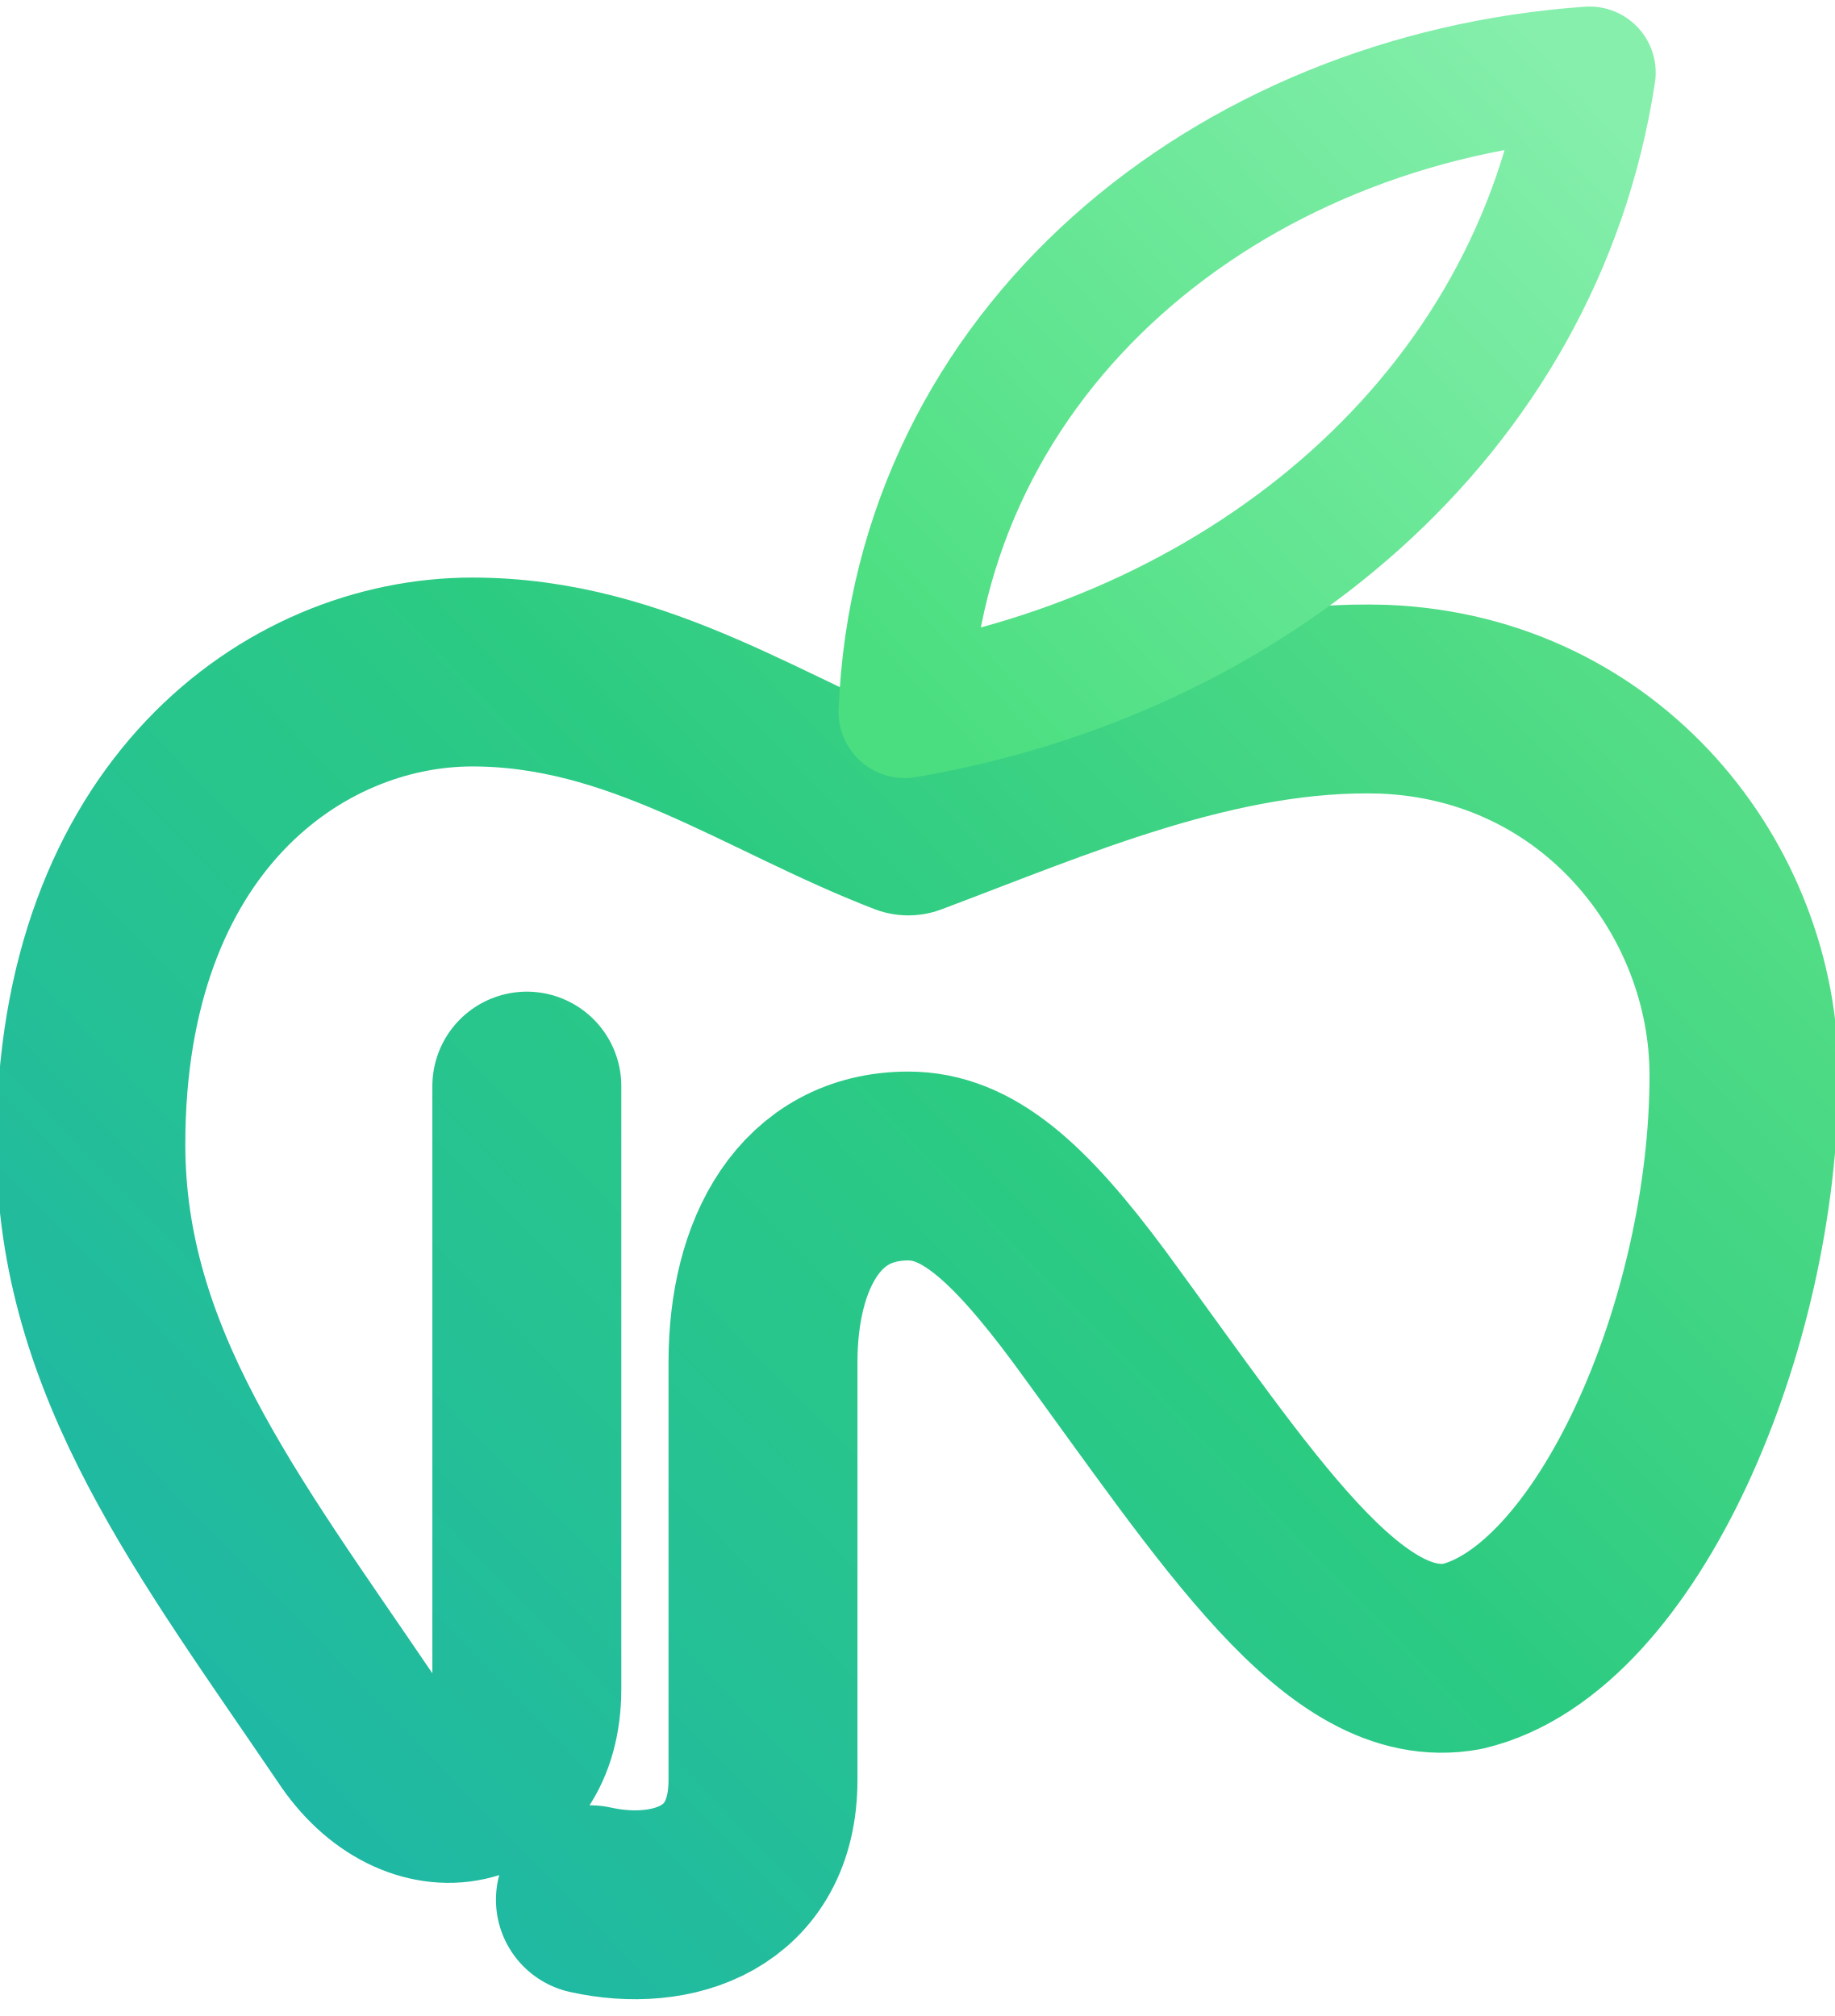
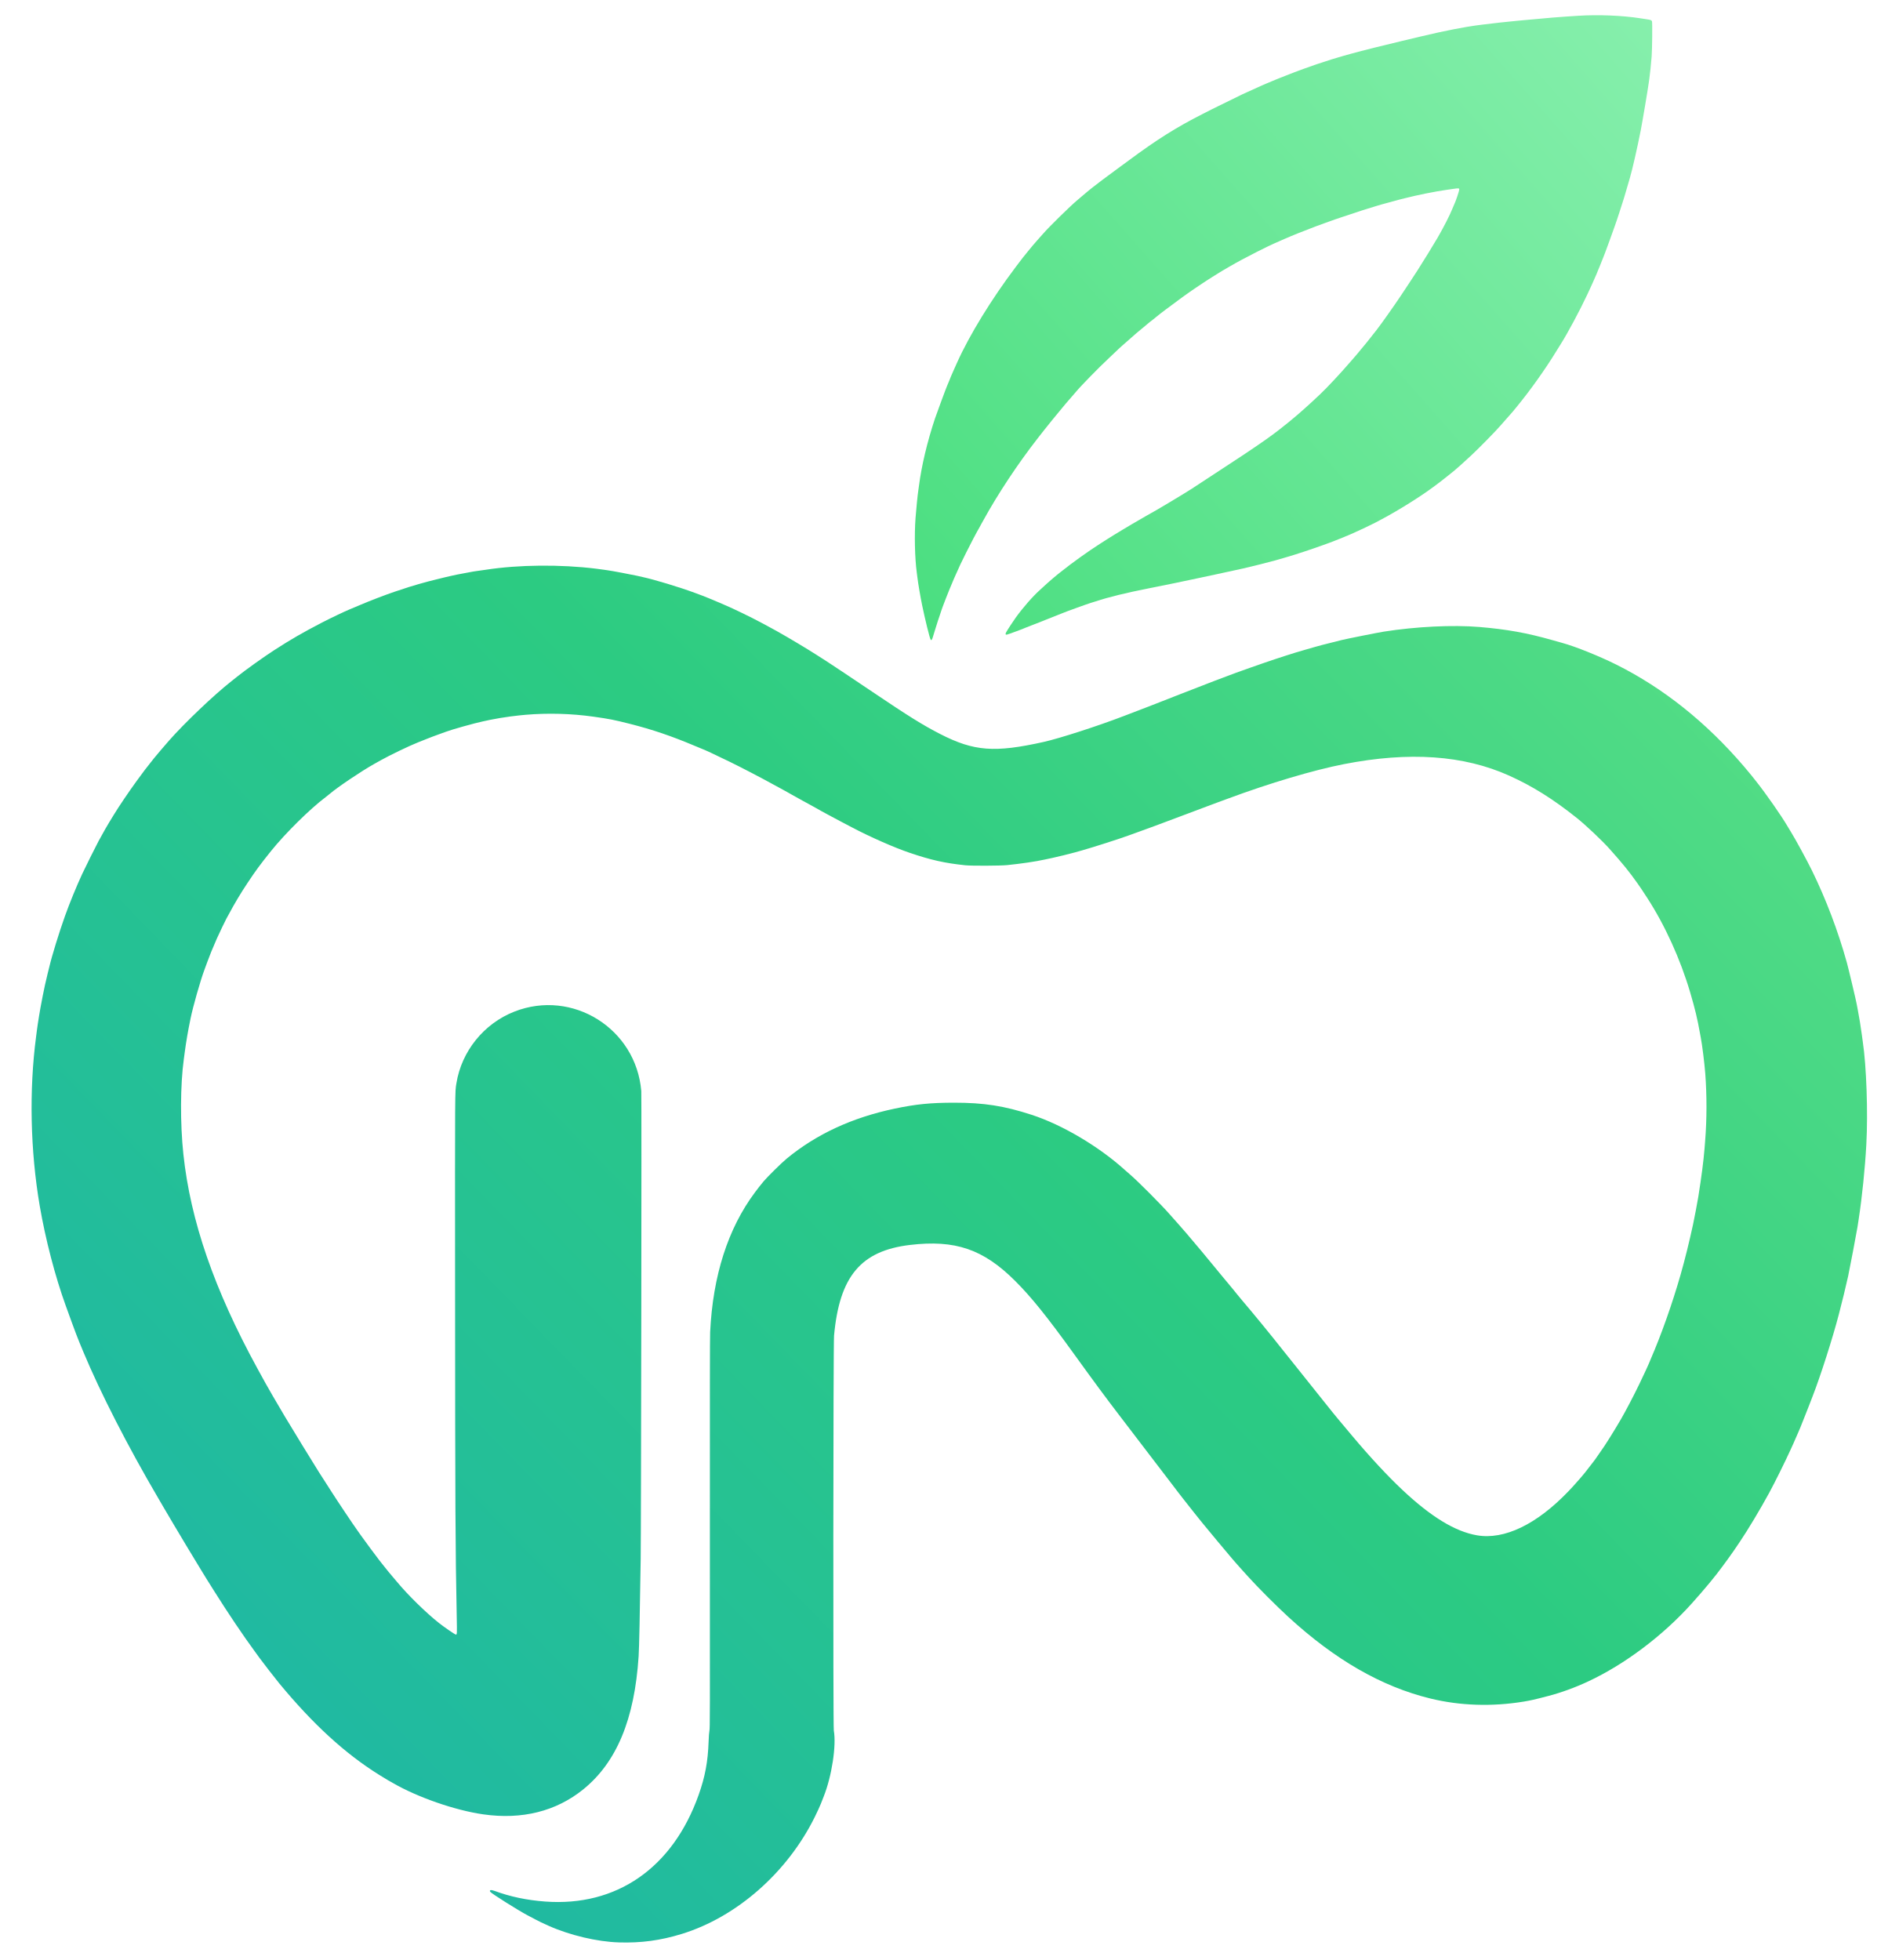
- <svg xmlns="http://www.w3.org/2000/svg" viewBox="100 70 1010 1110" role="img" aria-label="Nutriin">
+ <svg xmlns="http://www.w3.org/2000/svg" viewBox="99 100 1020 1053" role="img" aria-label="Nutriin">
  <defs>
-     <linearGradient id="ns" gradientUnits="userSpaceOnUse" x1="300" y1="1100" x2="1000" y2="420">
+     <linearGradient id="ns" gradientUnits="userSpaceOnUse" x1="300" y1="1120" x2="1020" y2="420">
      <stop offset="0" stop-color="#1FB8A4" />
      <stop offset=".55" stop-color="#2CCB82" />
      <stop offset="1" stop-color="#56DE86" />
    </linearGradient>
-     <linearGradient id="nl" gradientUnits="userSpaceOnUse" x1="600" y1="460" x2="975" y2="110">
+     <linearGradient id="nl" gradientUnits="userSpaceOnUse" x1="600" y1="450" x2="985" y2="110">
      <stop offset="0" stop-color="#4ADE80" />
      <stop offset="1" stop-color="#86EFAC" />
    </linearGradient>
  </defs>
-   <path d="M390,668 L390,1000 C390,1062 330,1074 296,1022 C220,910 150,820 150,700 C150,520 262,440 360,440 C452,440 522,492 600,522 C680,492 770,452 862,455 C982,460 1060,560 1060,662 C1060,800 990,962 905,982 C840,994 782,902 700,790 C660,736 632,712 600,712 C546,712 520,760 520,820 L520,1050 C520,1110 470,1126 425,1116" fill="none" stroke="url(#ns)" stroke-width="104" stroke-linecap="round" stroke-linejoin="round" />
-   <path d="M598,462 C606,262 776,124 975,110 C946,300 786,430 598,462 Z" fill="none" stroke="url(#nl)" stroke-width="72.8" stroke-linejoin="round" />
+   <path d="M431.42,1143.55 C419.78,1143.19 405.03,1139.69 393.67,1134.60 C389.87,1132.89 388.84,1132.40 386.75,1131.28 C385.56,1130.64 383.57,1129.59 382.33,1128.95 C377.71,1126.55 362.96,1117.26 362.38,1116.38 C361.71,1115.37 362.72,1115.15 364.69,1115.88 C373.11,1118.99 381.96,1120.86 391.83,1121.59 C430.26,1124.46 460.44,1103.48 474.33,1064.25 C477.78,1054.52 479.29,1046.43 479.66,1035.75 C479.77,1032.71 479.91,1030.76 480.11,1029.75 C480.39,1028.32 480.40,1023.13 480.35,923.92 C480.32,848.05 480.35,818.51 480.49,815.67 C481.95,785.33 490.07,760.00 504.55,740.61 C506.51,737.99 506.95,737.42 509.22,734.67 C511.07,732.42 518.85,724.75 521.50,722.56 C537.50,709.34 556.75,700.41 579.67,695.60 C591.04,693.21 598.85,692.43 611.42,692.42 C627.57,692.41 638.36,694.09 653.25,698.94 C669.74,704.31 689.45,716.01 703.48,728.74 C703.99,729.21 705.20,730.26 706.17,731.09 C710.20,734.54 722.77,747.15 727.18,752.18 C727.95,753.05 730.10,755.47 731.96,757.56 C733.82,759.64 735.80,761.92 736.38,762.62 C736.95,763.33 737.94,764.51 738.59,765.24 C741.28,768.33 745.92,773.91 756.34,786.58 C757.17,787.59 758.39,789.05 759.05,789.83 C759.71,790.60 760.70,791.80 761.25,792.49 C761.80,793.18 762.81,794.43 763.50,795.26 C764.19,796.08 765.39,797.54 766.17,798.49 C766.95,799.45 768.16,800.88 768.86,801.68 C769.56,802.49 770.57,803.69 771.11,804.36 C771.64,805.03 772.87,806.52 773.83,807.65 C774.79,808.79 776.11,810.38 776.75,811.18 C777.39,811.99 779.00,813.97 780.33,815.59 C781.66,817.21 783.09,818.97 783.50,819.50 C783.91,820.03 784.88,821.24 785.64,822.19 C788.37,825.58 792.69,830.98 795.62,834.67 C797.26,836.73 799.50,839.53 800.59,840.90 C801.69,842.26 803.07,843.99 803.67,844.75 C804.26,845.51 805.32,846.83 806.01,847.69 C808.29,850.49 813.90,857.51 814.77,858.64 C815.60,859.71 818.36,863.02 825.43,871.44 C835.06,882.89 844.24,892.78 852.25,900.33 C867.73,914.91 880.71,922.83 892.44,924.84 C907.11,927.36 924.49,919.00 941.51,901.24 C943.71,898.95 944.60,897.96 948.34,893.68 C949.67,892.16 951.70,889.63 952.70,888.25 C953.03,887.79 953.88,886.70 954.58,885.83 C955.29,884.96 956.43,883.39 957.13,882.33 C957.82,881.28 958.70,880.00 959.08,879.50 C960.84,877.18 966.07,868.84 969.78,862.45 C972.35,858.02 976.76,849.58 979.64,843.59 C982.12,838.43 984.83,832.60 984.83,832.44 C984.83,832.39 985.22,831.46 985.68,830.38 C991.51,816.95 997.48,800.04 1001.91,784.47 C1004.19,776.44 1006.38,767.61 1008.49,757.92 C1009.18,754.75 1010.88,745.78 1011.34,742.92 C1013.10,731.79 1014.14,723.76 1014.67,717.17 C1014.76,715.93 1014.91,714.05 1015.00,713.00 C1015.94,701.27 1015.96,688.60 1015.07,676.75 C1014.65,671.20 1013.44,661.49 1012.68,657.57 C1012.60,657.12 1012.40,656.04 1012.24,655.17 C1010.85,647.34 1009.56,641.98 1006.99,633.25 C1001.71,615.32 993.47,597.18 983.91,582.42 C981.12,578.11 980.26,576.83 978.61,574.50 C974.10,568.14 970.83,564.10 963.72,556.14 C959.70,551.63 950.79,543.21 946.01,539.41 C933.29,529.26 922.25,522.35 909.75,516.72 C885.31,505.71 856.10,503.67 821.00,510.52 C804.63,513.72 781.14,520.70 758.58,529.08 C756.93,529.70 754.46,530.60 753.08,531.10 C751.71,531.60 750.32,532.11 750.00,532.25 C749.68,532.38 748.37,532.87 747.08,533.34 C744.60,534.25 741.91,535.26 736.67,537.25 C731.31,539.29 728.77,540.24 724.92,541.66 C722.90,542.41 720.27,543.39 719.08,543.84 C717.89,544.29 714.59,545.49 711.75,546.51 C708.91,547.53 705.90,548.61 705.06,548.93 C700.76,550.53 685.70,555.36 680.38,556.84 C679.02,557.22 677.28,557.71 676.50,557.93 C674.35,558.55 666.50,560.47 664.33,560.92 C663.28,561.13 661.37,561.54 660.08,561.82 C655.29,562.88 647.57,564.01 640.00,564.78 C636.24,565.16 620.85,565.22 617.50,564.86 C606.39,563.68 599.30,562.09 587.83,558.22 C579.48,555.40 566.43,549.66 556.67,544.50 C554.88,543.55 552.03,542.06 550.33,541.17 C548.64,540.29 546.01,538.88 544.50,538.06 C542.99,537.23 541.00,536.15 540.08,535.66 C539.17,535.18 538.02,534.52 537.53,534.21 C537.04,533.90 535.39,532.99 533.86,532.18 C532.33,531.37 530.67,530.46 530.17,530.17 C529.27,529.64 527.50,528.66 524.33,526.92 C523.46,526.45 522.38,525.83 521.92,525.55 C521.46,525.28 519.92,524.43 518.50,523.67 C517.08,522.91 515.28,521.93 514.50,521.50 C508.49,518.16 496.76,512.05 491.08,509.30 C481.50,504.66 478.25,503.15 476.17,502.34 C475.66,502.14 473.94,501.43 472.33,500.75 C459.73,495.43 449.39,491.92 437.25,488.85 C428.65,486.68 426.45,486.25 417.75,485.02 C405.92,483.35 393.32,483.00 381.33,484.02 C379.35,484.18 377.46,484.39 373.17,484.92 C370.49,485.24 364.64,486.22 362.25,486.74 C361.15,486.98 359.35,487.37 358.25,487.60 C353.83,488.53 341.59,491.97 338.68,493.09 C338.35,493.21 336.62,493.84 334.83,494.48 C333.05,495.11 330.23,496.17 328.58,496.84 C326.93,497.50 324.65,498.41 323.50,498.86 C318.87,500.69 308.26,505.79 303.42,508.52 C302.41,509.09 300.76,510.02 299.75,510.58 C292.99,514.38 280.23,522.98 276.25,526.41 C275.70,526.89 274.61,527.75 273.83,528.34 C265.55,534.56 252.21,547.73 244.58,557.23 C238.65,564.63 236.42,567.66 231.88,574.50 C228.19,580.06 225.02,585.37 221.97,591.08 C221.34,592.26 220.76,593.31 220.68,593.41 C220.44,593.72 216.38,602.20 215.49,604.25 C212.61,610.90 211.89,612.66 210.23,617.17 C209.64,618.77 208.98,620.57 208.76,621.17 C206.60,626.98 202.65,640.89 201.39,647.08 C200.44,651.77 200.12,653.43 199.59,656.50 C198.98,660.09 198.65,662.24 198.25,665.25 C198.10,666.35 197.88,668.04 197.75,669.00 C195.85,682.80 195.75,703.55 197.51,720.08 C201.31,755.84 214.10,792.85 237.30,835.25 C241.54,843.00 241.77,843.41 245.63,850.12 C247.36,853.14 248.01,854.23 252.02,861.00 C255.23,866.40 267.54,886.51 270.34,890.92 C271.04,892.02 272.46,894.23 273.50,895.83 C274.54,897.44 276.17,899.99 277.13,901.50 C280.08,906.15 289.04,919.54 291.08,922.33 C291.64,923.11 292.55,924.39 293.09,925.17 C294.26,926.88 301.79,937.04 302.84,938.34 C303.25,938.85 304.07,939.89 304.67,940.65 C306.25,942.69 308.89,945.91 310.07,947.25 C310.63,947.89 311.65,949.09 312.33,949.92 C318.07,956.85 327.76,966.36 334.75,971.90 C337.53,974.11 343.44,978.17 343.88,978.17 C344.53,978.17 344.54,978.04 344.35,968.38 C343.63,932.05 343.52,910.56 343.47,793.17 C343.41,681.75 343.38,687.00 344.18,682.02 C346.93,664.79 358.94,649.91 375.29,643.49 C406.53,631.22 440.67,652.58 443.50,686.17 C443.71,688.73 443.42,920.84 443.18,937.58 C442.76,966.37 442.36,985.47 442.07,989.83 C439.87,1023.66 430.27,1046.75 412.40,1061.27 C397.80,1073.13 379.37,1077.74 358.53,1074.74 C343.42,1072.57 323.35,1065.60 310.08,1057.92 C309.26,1057.45 308.06,1056.77 307.42,1056.42 C306.78,1056.06 304.53,1054.70 302.44,1053.38 C284.16,1041.92 267.08,1026.25 248.99,1004.35 C247.12,1002.09 239.80,992.66 238.50,990.83 C238.01,990.15 236.81,988.50 235.84,987.17 C229.65,978.74 221.28,966.30 214.24,955.08 C212.98,953.07 211.07,950.03 210.00,948.33 C208.93,946.64 207.92,944.99 207.75,944.67 C207.58,944.35 206.42,942.43 205.17,940.42 C203.91,938.40 201.21,933.94 199.16,930.50 C197.11,927.06 194.00,921.85 192.25,918.92 C190.49,915.98 188.06,911.86 186.84,909.75 C185.62,907.64 184.26,905.32 183.83,904.58 C167.75,877.19 152.84,848.06 143.79,826.33 C140.40,818.22 139.84,816.74 134.26,801.33 C128.62,785.77 123.38,765.62 120.34,747.83 C115.27,718.11 114.59,685.68 118.41,656.75 C118.54,655.74 118.73,654.28 118.83,653.50 C119.30,649.75 120.66,641.49 121.34,638.25 C121.51,637.43 121.77,636.04 121.92,635.17 C122.26,633.14 124.05,625.07 124.61,623.00 C124.85,622.13 125.25,620.50 125.51,619.39 C126.85,613.62 130.66,601.22 133.89,592.17 C136.32,585.35 140.03,576.28 143.13,569.58 C144.59,566.43 150.71,554.13 151.97,551.83 C152.59,550.69 153.51,549.04 154.00,548.17 C154.49,547.30 155.22,545.98 155.63,545.25 C156.04,544.52 156.90,543.05 157.54,542.00 C158.18,540.95 159.33,539.06 160.09,537.82 C162.77,533.39 168.33,525.17 172.41,519.58 C176.40,514.11 177.43,512.76 179.90,509.68 C180.53,508.89 181.39,507.80 181.82,507.26 C182.58,506.26 187.24,500.80 189.85,497.83 C198.27,488.27 214.06,473.24 223.40,465.91 C224.22,465.27 225.61,464.17 226.49,463.46 C230.51,460.19 240.85,452.81 246.33,449.28 C255.46,443.40 261.33,440.01 272.00,434.45 C276.06,432.34 284.63,428.25 286.75,427.41 C287.85,426.98 290.36,425.92 292.33,425.07 C297.41,422.88 305.85,419.64 311.08,417.87 C316.47,416.04 321.95,414.31 323.75,413.85 C324.85,413.58 326.09,413.23 326.50,413.08 C327.54,412.72 339.34,409.78 341.58,409.33 C342.59,409.12 343.85,408.85 344.39,408.72 C344.92,408.59 346.42,408.31 347.72,408.09 C349.02,407.87 350.79,407.53 351.66,407.35 C352.53,407.17 354.18,406.89 355.33,406.75 C356.48,406.60 358.62,406.30 360.08,406.08 C377.71,403.37 400.03,403.16 419.17,405.52 C421.41,405.80 423.55,406.08 423.92,406.16 C424.28,406.24 425.07,406.35 425.67,406.42 C427.09,406.57 438.47,408.71 441.25,409.34 C442.44,409.62 443.79,409.92 444.25,410.02 C450.43,411.34 464.15,415.50 472.17,418.47 C473.40,418.93 475.32,419.65 476.42,420.06 C479.41,421.17 489.68,425.54 492.75,427.00 C493.67,427.44 495.80,428.45 497.50,429.25 C504.20,432.42 514.77,438.06 522.08,442.37 C531.66,448.02 533.97,449.44 543.17,455.35 C546.21,457.31 557.40,464.77 567.50,471.58 C587.10,484.80 594.82,489.61 604.08,494.35 C622.23,503.65 633.28,504.49 659.67,498.60 C668.20,496.70 688.92,490.00 702.75,484.67 C709.69,481.99 713.36,480.59 715.08,479.94 C716.18,479.53 717.65,478.96 718.33,478.68 C719.02,478.40 720.75,477.72 722.17,477.18 C723.59,476.63 725.43,475.92 726.25,475.59 C727.07,475.26 728.50,474.70 729.42,474.34 C730.33,473.99 732.13,473.28 733.42,472.78 C738.66,470.71 743.30,468.91 747.92,467.15 C749.11,466.69 750.83,466.03 751.75,465.67 C752.67,465.31 754.47,464.63 755.75,464.17 C757.03,463.70 758.46,463.16 758.92,462.97 C761.28,461.98 779.32,455.62 784.33,454.01 C786.40,453.35 788.83,452.55 789.75,452.24 C792.18,451.43 797.50,449.80 800.67,448.92 C802.18,448.50 804.28,447.90 805.33,447.58 C807.28,447.01 810.21,446.24 815.17,445.01 C816.68,444.63 818.78,444.11 819.83,443.84 C822.24,443.23 839.30,439.83 842.33,439.35 C859.67,436.62 879.41,435.66 893.67,436.84 C908.34,438.07 919.10,439.99 932.67,443.83 C934.55,444.37 937.09,445.08 938.32,445.42 C945.33,447.34 958.21,452.52 967.33,457.08 C992.59,469.70 1015.60,488.07 1035.89,511.80 C1037.32,513.47 1039.08,515.57 1039.78,516.46 C1040.49,517.35 1041.64,518.80 1042.33,519.67 C1047.58,526.27 1055.81,538.05 1059.16,543.75 C1059.64,544.57 1060.51,546.00 1061.08,546.92 C1063.39,550.63 1069.76,562.32 1072.31,567.53 C1079.96,583.15 1086.37,600.04 1091.14,617.17 C1091.97,620.13 1096.06,637.38 1096.40,639.33 C1096.54,640.11 1096.80,641.50 1096.98,642.42 C1097.70,646.01 1098.61,651.58 1099.17,655.83 C1099.35,657.25 1099.58,658.90 1099.67,659.50 C1101.66,672.66 1102.53,697.72 1101.59,714.92 C1100.89,727.77 1099.32,743.10 1097.49,755.00 C1097.30,756.24 1097.00,758.15 1096.84,759.25 C1096.42,761.99 1092.44,782.88 1091.81,785.67 C1090.10,793.21 1089.01,797.69 1086.84,806.08 C1083.64,818.45 1077.01,839.18 1072.83,849.92 C1072.08,851.84 1071.11,854.35 1070.67,855.50 C1070.24,856.65 1069.20,859.27 1068.37,861.33 C1067.54,863.40 1066.51,865.98 1066.08,867.08 C1065.65,868.18 1065.08,869.51 1064.81,870.04 C1064.55,870.56 1064.10,871.57 1063.82,872.29 C1063.54,873.00 1062.89,874.48 1062.39,875.58 C1061.89,876.68 1061.17,878.26 1060.79,879.08 C1057.96,885.32 1052.36,896.61 1049.33,902.17 C1044.65,910.78 1037.93,921.98 1033.69,928.25 C1032.63,929.81 1031.16,931.98 1030.42,933.08 C1029.68,934.18 1028.29,936.14 1027.33,937.44 C1026.37,938.73 1025.02,940.56 1024.34,941.51 C1020.65,946.62 1014.85,953.63 1007.75,961.53 C992.30,978.74 971.89,994.11 952.30,1003.28 C945.26,1006.58 937.70,1009.34 930.92,1011.11 C923.27,1013.11 921.44,1013.53 917.51,1014.18 C900.47,1016.98 883.28,1016.41 867.33,1012.50 C841.16,1006.09 816.26,991.78 791.08,968.67 C784.32,962.46 774.57,952.68 769.40,946.93 C768.59,946.02 767.09,944.37 766.08,943.26 C765.07,942.15 763.80,940.72 763.25,940.08 C762.70,939.44 761.72,938.32 761.07,937.58 C759.81,936.17 746.15,919.77 745.17,918.50 C744.85,918.09 743.87,916.88 743.00,915.82 C742.13,914.76 740.67,912.92 739.75,911.75 C737.72,909.13 735.75,906.64 734.50,905.08 C733.98,904.44 732.88,903.02 732.04,901.92 C731.21,900.82 729.34,898.37 727.89,896.47 C720.74,887.15 718.67,884.43 715.67,880.49 C709.90,872.89 705.98,867.76 700.15,860.17 C693.18,851.08 686.83,842.49 676.14,827.67 C661.41,807.25 653.01,796.82 644.34,788.17 C627.25,771.11 612.15,765.95 587.83,768.84 C561.45,771.98 549.96,785.71 547.05,817.58 C546.62,822.31 546.50,1027.36 546.93,1029.75 C548.36,1037.79 545.83,1054.32 541.49,1065.17 C541.15,1066.04 540.47,1067.76 539.99,1069.00 C539.51,1070.24 538.05,1073.42 536.74,1076.08 C522.03,1105.94 494.82,1129.89 465.26,1138.99 C453.81,1142.52 443.41,1143.92 431.42,1143.55Z" fill="url(#ns)" />
+   <path d="M598.95,443.66 C598.43,442.86 595.96,432.87 594.34,425.00 C593.43,420.56 592.25,413.67 591.83,410.25 C591.74,409.52 591.59,408.35 591.50,407.67 C590.44,399.82 590.15,387.32 590.83,378.25 C591.19,373.40 591.96,365.75 592.33,363.42 C592.42,362.87 592.57,361.74 592.68,360.92 C594.07,350.14 597.13,337.31 601.25,324.91 C602.16,322.19 607.44,307.95 607.81,307.21 C608.00,306.84 608.45,305.76 608.82,304.81 C609.38,303.32 610.26,301.22 611.08,299.42 C611.20,299.14 611.69,298.05 612.16,297.00 C612.63,295.95 613.08,294.93 613.17,294.75 C619.78,280.02 631.60,260.75 644.54,243.58 C648.20,238.72 649.00,237.69 651.38,234.82 C652.09,233.95 653.14,232.68 653.71,231.99 C654.28,231.29 655.46,229.94 656.33,228.97 C657.20,228.01 658.58,226.46 659.39,225.53 C662.60,221.83 673.98,210.66 677.75,207.52 C678.21,207.13 679.15,206.34 679.83,205.75 C682.26,203.67 684.86,201.51 685.75,200.83 C686.50,200.26 690.00,197.57 691.19,196.65 C692.10,195.95 697.33,192.08 700.87,189.49 C702.68,188.17 704.74,186.65 705.46,186.12 C720.44,175.01 730.89,168.43 744.83,161.35 C746.25,160.62 748.69,159.39 750.25,158.59 C753.15,157.12 764.19,151.71 766.58,150.58 C768.16,149.85 775.18,146.66 776.50,146.09 C777.00,145.87 778.09,145.39 778.92,145.03 C779.74,144.66 780.60,144.31 780.83,144.24 C781.06,144.18 781.61,143.94 782.05,143.72 C782.49,143.50 783.39,143.13 784.05,142.89 C784.71,142.65 785.70,142.25 786.25,142.00 C786.80,141.75 788.21,141.20 789.38,140.77 C790.56,140.35 791.79,139.86 792.13,139.69 C792.89,139.30 805.29,134.78 806.33,134.50 C806.75,134.39 808.13,133.95 809.42,133.51 C812.24,132.54 816.37,131.24 818.08,130.78 C818.54,130.65 819.82,130.28 820.92,129.95 C822.02,129.63 823.97,129.08 825.25,128.74 C826.53,128.40 828.82,127.80 830.33,127.39 C833.89,126.45 839.39,125.09 851.83,122.08 C859.37,120.25 864.58,119.04 871.75,117.42 C875.55,116.56 884.53,114.80 886.67,114.49 C887.35,114.39 888.55,114.20 889.33,114.07 C890.81,113.82 891.95,113.66 895.17,113.25 C899.94,112.65 901.29,112.49 904.33,112.17 C906.12,111.99 908.63,111.72 909.92,111.59 C911.20,111.45 913.07,111.27 914.08,111.17 C915.09,111.08 916.70,110.92 917.67,110.83 C929.35,109.70 937.28,109.06 946.92,108.47 C957.72,107.80 970.55,108.32 980.17,109.82 C981.31,110.00 983.02,110.26 983.95,110.40 C985.83,110.68 986.29,110.88 986.46,111.50 C986.71,112.36 986.56,126.44 986.27,130.33 C986.00,133.95 985.33,140.35 985.01,142.42 C984.92,142.97 984.77,144.02 984.67,144.75 C984.21,148.24 981.27,165.62 980.40,170.08 C978.56,179.42 975.84,191.36 974.60,195.50 C974.48,195.91 974.21,196.85 974.00,197.58 C972.25,203.78 970.57,209.27 968.92,214.17 C968.44,215.59 967.78,217.58 967.46,218.58 C966.59,221.29 960.73,237.39 960.33,238.18 C960.14,238.55 959.69,239.67 959.33,240.67 C958.98,241.66 958.53,242.79 958.34,243.16 C958.14,243.54 957.77,244.42 957.51,245.13 C957.25,245.84 956.84,246.83 956.62,247.33 C956.23,248.19 955.77,249.22 954.38,252.42 C954.06,253.15 953.46,254.46 953.05,255.33 C952.64,256.20 951.92,257.74 951.45,258.75 C947.82,266.54 940.89,279.46 937.50,284.75 C936.97,285.57 935.81,287.45 934.91,288.92 C929.23,298.23 920.96,309.84 913.92,318.40 C913.18,319.29 912.15,320.55 911.62,321.20 C911.09,321.84 909.66,323.46 908.45,324.80 C907.24,326.13 905.78,327.79 905.20,328.49 C903.09,331.02 893.49,340.82 889.42,344.60 C885.22,348.50 881.61,351.75 880.42,352.70 C879.77,353.22 878.53,354.23 877.65,354.95 C876.77,355.66 875.46,356.70 874.74,357.25 C874.03,357.80 873.06,358.55 872.60,358.92 C872.13,359.28 871.34,359.89 870.83,360.26 C870.33,360.63 869.50,361.24 869.00,361.62 C862.16,366.73 850.18,374.22 841.50,378.83 C839.90,379.68 838.13,380.62 837.58,380.91 C835.82,381.84 829.32,384.93 826.33,386.25 C823.06,387.69 822.40,387.97 822.00,388.09 C821.77,388.15 821.22,388.39 820.78,388.62 C820.33,388.84 819.16,389.31 818.16,389.67 C817.17,390.02 816.07,390.46 815.72,390.63 C814.83,391.08 804.09,394.90 800.17,396.16 C798.38,396.74 796.05,397.49 795.00,397.84 C793.95,398.18 792.37,398.67 791.50,398.92 C790.63,399.17 789.35,399.55 788.67,399.75 C787.98,399.96 786.82,400.29 786.08,400.50 C785.35,400.71 784.41,400.98 784.00,401.10 C782.02,401.70 769.80,404.76 766.83,405.40 C765.78,405.63 763.90,406.04 762.67,406.31 C758.01,407.35 756.47,407.68 752.25,408.57 C749.87,409.08 745.44,410.02 742.42,410.67 C734.24,412.43 725.21,414.29 716.58,415.99 C704.04,418.46 694.56,420.78 687.58,423.09 C686.67,423.39 685.47,423.76 684.92,423.92 C683.64,424.27 670.83,428.91 670.16,429.25 C669.88,429.40 668.44,429.97 666.95,430.53 C665.47,431.08 664.18,431.59 664.08,431.67 C663.99,431.74 662.68,432.26 661.17,432.82 C659.67,433.39 658.35,433.91 658.26,433.99 C658.16,434.07 656.32,434.78 654.17,435.58 C652.01,436.38 650.10,437.13 649.92,437.24 C649.40,437.57 640.53,440.85 639.90,440.95 C639.12,441.08 638.99,440.67 639.51,439.69 C640.11,438.56 643.19,433.84 644.64,431.83 C648.66,426.27 653.72,420.48 657.78,416.83 C658.95,415.78 660.54,414.32 661.33,413.58 C662.11,412.85 663.13,411.95 663.59,411.59 C664.04,411.23 664.80,410.59 665.26,410.17 C665.73,409.76 666.56,409.07 667.10,408.64 C667.64,408.21 668.49,407.53 668.99,407.14 C675.08,402.28 683.34,396.36 689.71,392.28 C690.89,391.53 692.65,390.40 693.63,389.77 C697.36,387.38 706.90,381.64 711.27,379.17 C712.16,378.66 713.76,377.74 714.82,377.11 C715.88,376.48 716.88,375.92 717.03,375.86 C717.93,375.51 735.12,365.24 739.08,362.67 C742.90,360.20 744.37,359.24 751.92,354.25 C755.12,352.14 758.67,349.81 759.80,349.08 C769.07,343.07 779.62,335.88 783.08,333.21 C783.73,332.71 784.81,331.89 785.50,331.38 C786.19,330.87 787.02,330.22 787.35,329.93 C787.68,329.65 788.34,329.12 788.83,328.75 C789.32,328.38 790.07,327.78 790.51,327.42 C790.94,327.05 791.77,326.38 792.34,325.92 C796.31,322.72 802.33,317.35 808.14,311.84 C811.99,308.19 819.08,300.60 824.49,294.33 C825.79,292.82 827.23,291.15 827.69,290.63 C828.57,289.61 831.11,286.55 833.20,283.99 C834.27,282.67 836.02,280.46 838.46,277.33 C840.89,274.22 847.62,264.72 851.44,259.00 C854.84,253.91 857.62,249.69 860.52,245.20 C863.21,241.04 869.06,231.52 871.30,227.67 C874.43,222.29 877.99,215.31 879.22,212.14 C879.63,211.08 880.14,209.88 880.35,209.48 C880.98,208.25 882.88,202.62 882.90,201.92 C882.92,201.05 882.77,201.03 879.55,201.50 C878.19,201.70 876.63,201.92 876.08,202.00 C869.81,202.89 860.49,204.76 853.58,206.52 C852.48,206.80 851.28,207.10 850.92,207.19 C849.88,207.44 842.37,209.48 841.25,209.82 C840.70,209.99 839.54,210.33 838.67,210.58 C834.39,211.83 828.02,213.88 823.00,215.61 C821.30,216.20 819.54,216.78 819.08,216.90 C817.96,217.20 803.95,222.26 803.28,222.61 C802.99,222.76 801.46,223.36 799.88,223.94 C798.30,224.51 796.77,225.11 796.47,225.26 C796.18,225.42 795.15,225.83 794.19,226.19 C793.23,226.54 792.37,226.90 792.27,226.97 C792.17,227.05 791.82,227.21 791.50,227.33 C791.18,227.45 790.24,227.84 789.42,228.20 C788.59,228.56 787.39,229.09 786.75,229.37 C786.11,229.65 785.11,230.09 784.54,230.35 C783.97,230.62 783.47,230.83 783.43,230.83 C783.28,230.83 777.88,233.45 774.08,235.37 C768.52,238.18 763.61,240.82 759.17,243.40 C755.44,245.57 755.15,245.75 753.42,246.83 C752.50,247.40 751.07,248.29 750.25,248.80 C746.94,250.85 739.13,256.08 736.75,257.83 C736.29,258.16 734.98,259.11 733.83,259.92 C731.98,261.24 727.44,264.61 725.07,266.42 C724.59,266.78 723.42,267.68 722.47,268.40 C721.53,269.12 720.49,269.95 720.17,270.24 C719.85,270.53 719.15,271.10 718.61,271.51 C716.68,272.99 716.40,273.21 715.17,274.26 C714.48,274.84 713.50,275.66 713.00,276.07 C710.04,278.49 708.79,279.56 706.14,281.94 C704.52,283.39 702.65,285.03 701.99,285.58 C701.33,286.13 700.03,287.33 699.09,288.25 C698.16,289.17 696.05,291.16 694.41,292.69 C689.54,297.20 679.24,307.75 677.02,310.50 C676.69,310.91 675.52,312.27 674.42,313.51 C672.18,316.06 670.47,318.06 669.28,319.56 C668.84,320.11 668.24,320.84 667.95,321.17 C667.66,321.51 666.85,322.48 666.17,323.33 C665.48,324.18 664.50,325.37 663.99,325.98 C663.19,326.95 661.10,329.55 659.58,331.48 C657.74,333.83 656.85,334.96 656.42,335.52 C645.80,349.13 634.96,365.50 627.24,379.58 C626.99,380.04 626.54,380.85 626.23,381.38 C625.92,381.92 625.67,382.38 625.67,382.42 C625.67,382.45 625.41,382.92 625.11,383.45 C624.14,385.12 623.67,385.99 621.72,389.67 C619.92,393.08 615.81,401.27 614.94,403.18 C611.77,410.20 610.83,412.30 610.83,412.41 C610.83,412.45 610.64,412.91 610.41,413.43 C609.25,415.96 604.84,427.24 604.60,428.29 C604.54,428.54 604.16,429.69 603.76,430.83 C603.09,432.75 602.66,434.07 601.58,437.54 C600.74,440.23 600.37,441.45 600.10,442.36 C599.69,443.75 599.30,444.19 598.95,443.66Z" fill="url(#nl)" />
</svg>
